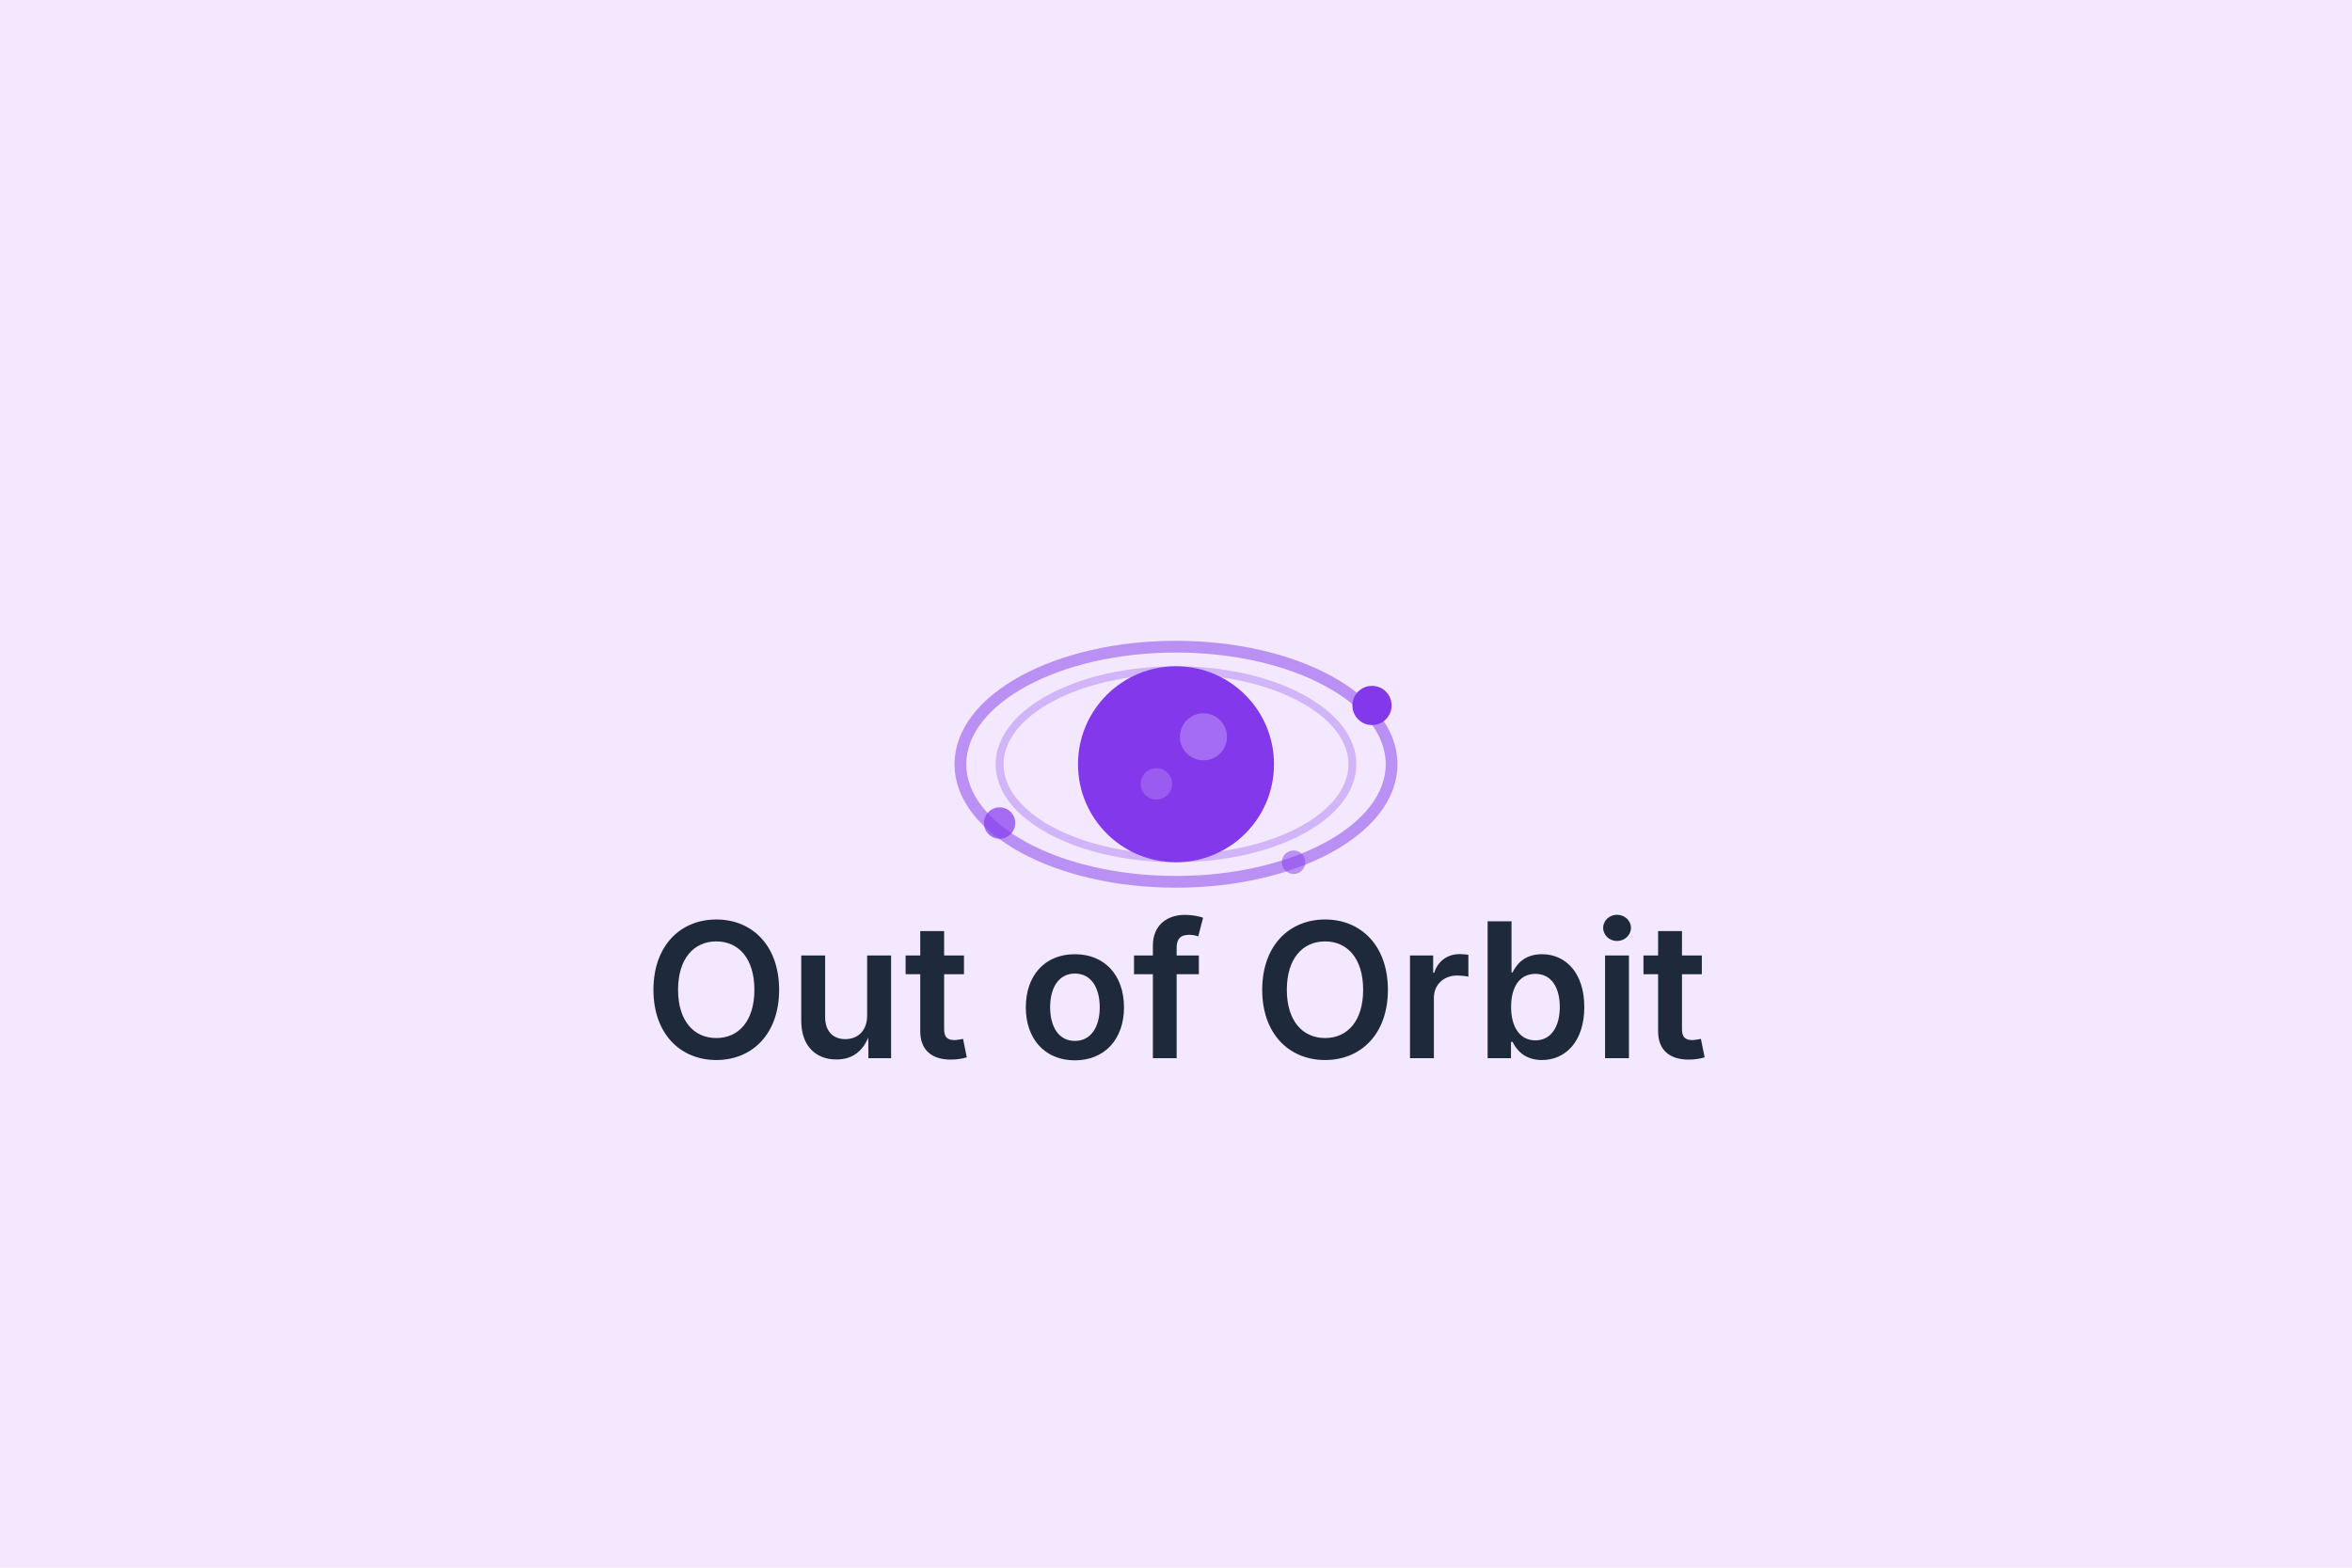
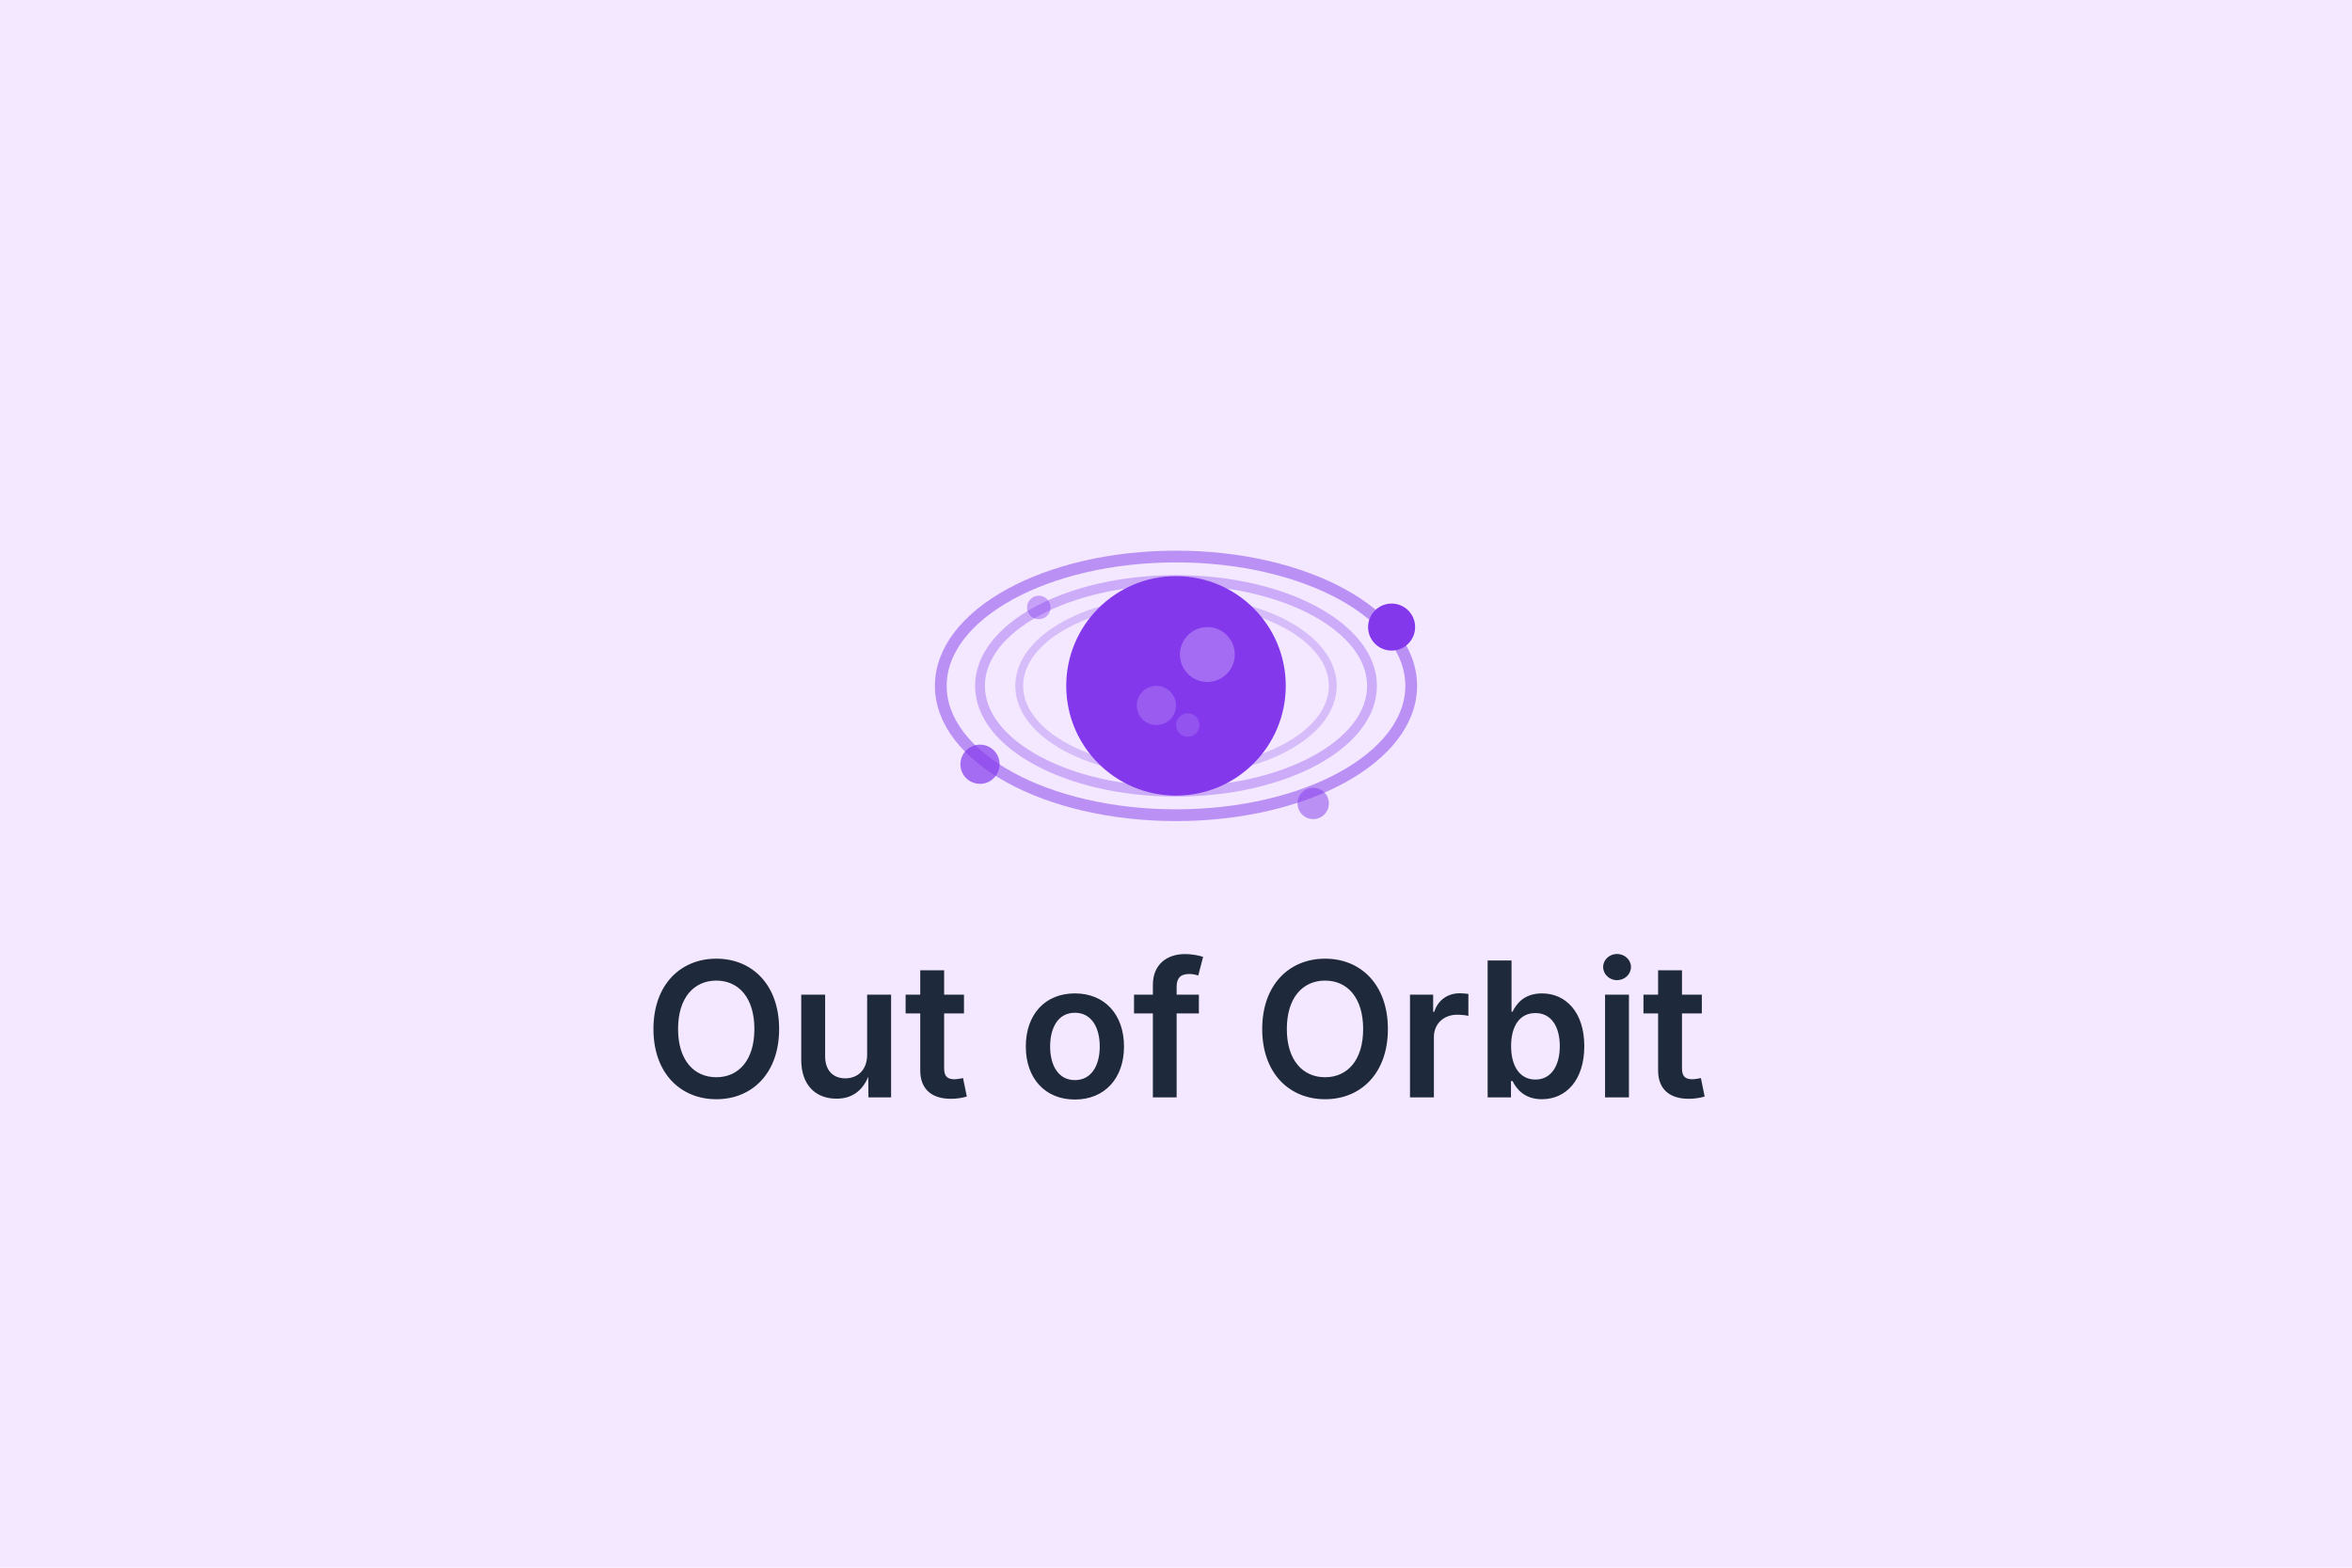
<svg xmlns="http://www.w3.org/2000/svg" width="600" height="400" viewBox="0 0 600 400">
  <rect width="600" height="400" fill="#f3e8ff" />
-   <circle cx="300" cy="195" r="25" fill="#8338ec" />
-   <circle cx="307" cy="188" r="6" fill="#f3e8ff" opacity="0.3" />
-   <circle cx="295" cy="200" r="4" fill="#f3e8ff" opacity="0.2" />
-   <ellipse cx="300" cy="195" rx="55" ry="30" fill="none" stroke="#8338ec" stroke-width="3" opacity="0.5" />
-   <ellipse cx="300" cy="195" rx="45" ry="24" fill="none" stroke="#8338ec" stroke-width="2" opacity="0.3" />
-   <circle cx="350" cy="180" r="5" fill="#8338ec" />
-   <circle cx="255" cy="210" r="4" fill="#8338ec" opacity="0.7" />
-   <circle cx="330" cy="220" r="3" fill="#8338ec" opacity="0.5" />
-   <text x="300" y="270" font-family="'Inter', 'SF Pro Display', -apple-system, sans-serif" font-size="48" font-weight="600" fill="#1e293b" text-anchor="middle">Out of Orbit</text>
+   <circle cx="300" cy="175" r="28" fill="#8338ec" />
+   <circle cx="308" cy="167" r="7" fill="#f3e8ff" opacity="0.3" />
+   <circle cx="295" cy="180" r="5" fill="#f3e8ff" opacity="0.2" />
+   <circle cx="303" cy="185" r="3" fill="#f3e8ff" opacity="0.15" />
+   <ellipse cx="300" cy="175" rx="60" ry="33" fill="none" stroke="#8338ec" stroke-width="3" opacity="0.5" />
+   <ellipse cx="300" cy="175" rx="50" ry="27" fill="none" stroke="#8338ec" stroke-width="2.5" opacity="0.35" />
+   <ellipse cx="300" cy="175" rx="40" ry="22" fill="none" stroke="#8338ec" stroke-width="2" opacity="0.25" />
+   <circle cx="355" cy="160" r="6" fill="#8338ec" />
+   <circle cx="250" cy="195" r="5" fill="#8338ec" opacity="0.7" />
+   <circle cx="335" cy="205" r="4" fill="#8338ec" opacity="0.5" />
+   <circle cx="265" cy="155" r="3" fill="#8338ec" opacity="0.4" />
+   <text x="300" y="280" font-family="'Inter', 'SF Pro Display', -apple-system, sans-serif" font-size="48" font-weight="600" fill="#1e293b" text-anchor="middle">Out of Orbit</text>
</svg>
